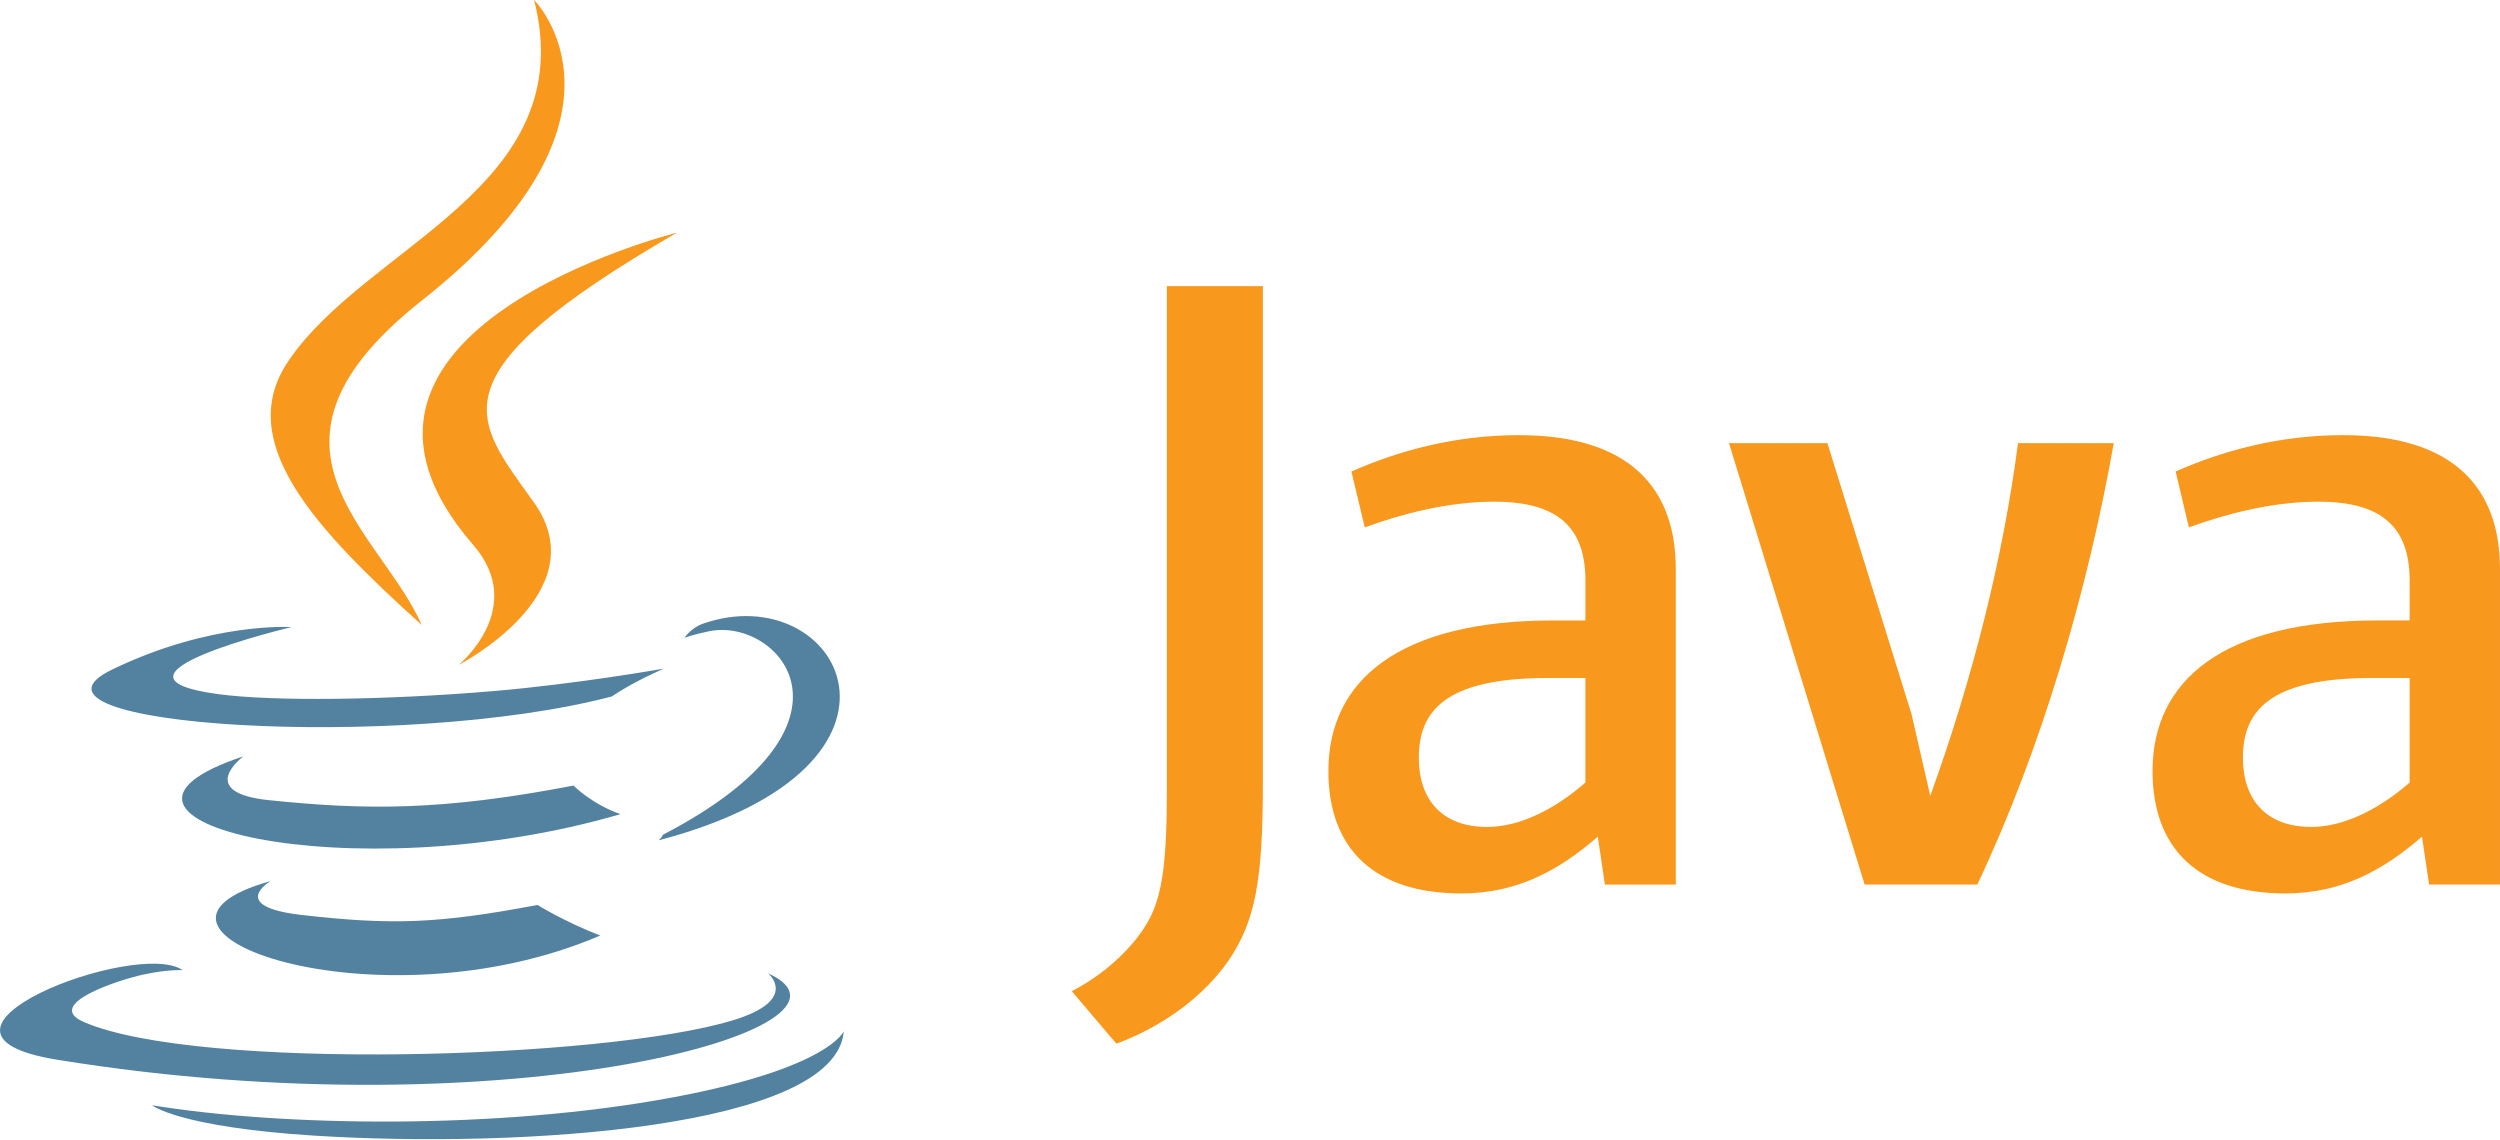
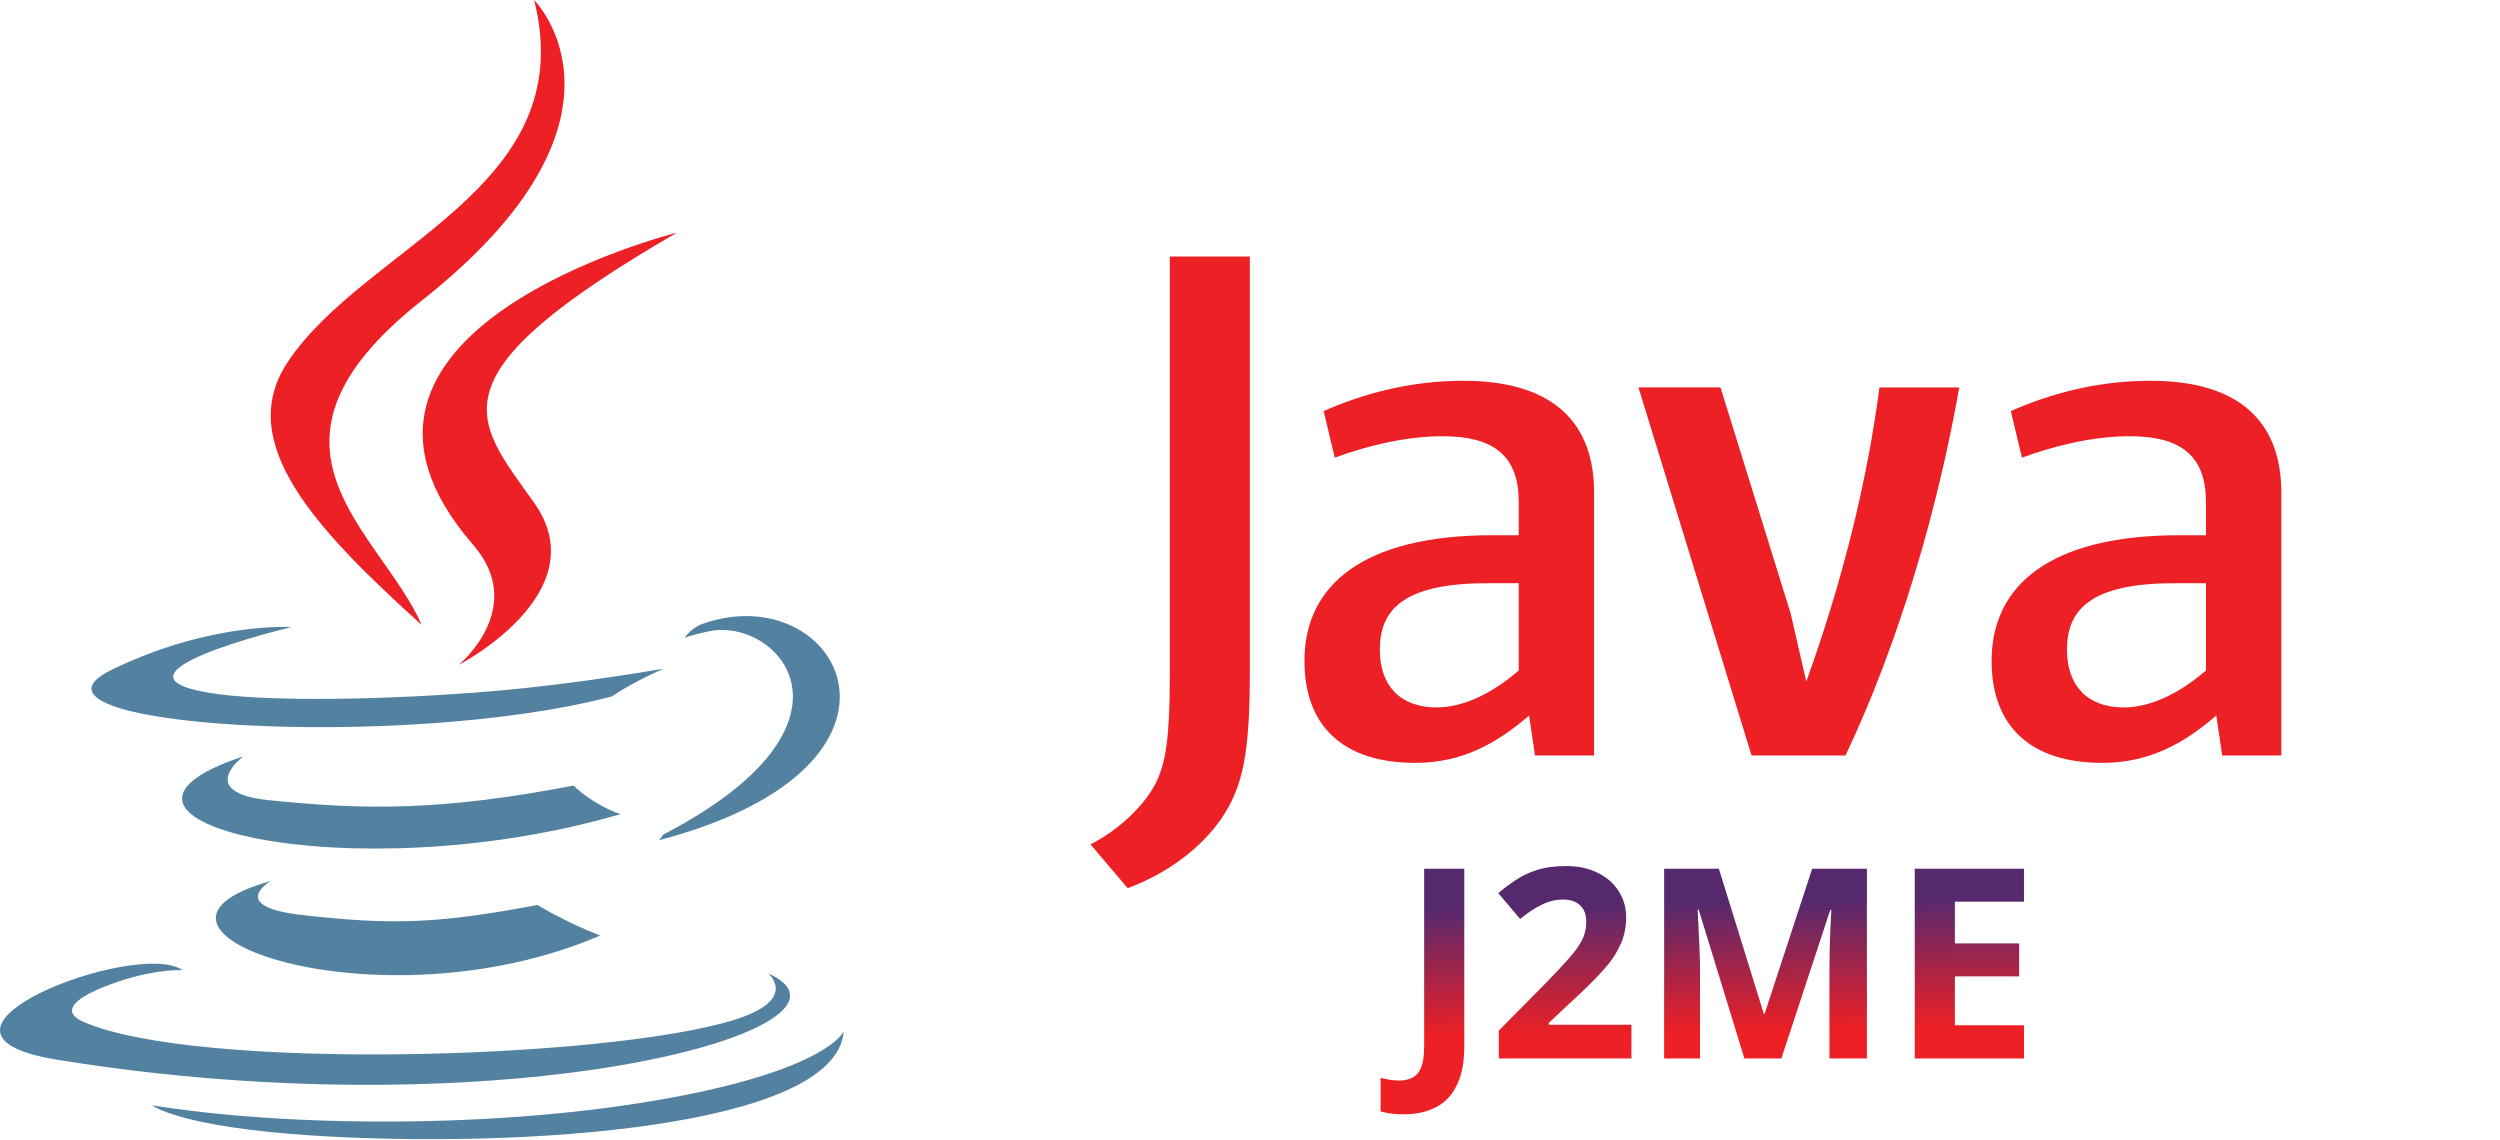
- <svg xmlns="http://www.w3.org/2000/svg" width="212.393mm" height="96.782mm" viewBox="0 0 212.393 96.782" version="1.1" id="svg408">
-   <defs id="defs405" />
+ <svg xmlns="http://www.w3.org/2000/svg" xmlns:xlink="http://www.w3.org/1999/xlink" width="212.393mm" height="96.782mm" viewBox="0 0 212.393 96.782" version="1.1" id="svg408" xml:space="preserve">
+   <defs id="defs405">
+     <linearGradient id="linearGradient1201">
+       <stop style="stop-color:#ec2025;stop-opacity:1;" offset="0" id="stop1197" />
+       <stop style="stop-color:#56296f;stop-opacity:1;" offset="1" id="stop1199" />
+     </linearGradient>
+     <linearGradient xlink:href="#linearGradient1201" id="linearGradient1203" x1="-220.577" y1="-89.632" x2="-220.786" y2="-100.533" gradientUnits="userSpaceOnUse" gradientTransform="translate(-14.29894,-5.735803)" />
+   </defs>
  <g id="layer1" transform="translate(376.7686,183.0476)">
    <path d="m -353.778,-108.195 c 0,0 -3.699,2.151 2.632,2.879 7.67,0.875 11.59,0.75 20.042,-0.85 0,0 2.222,1.393 5.326,2.6 -18.948,8.121 -42.882,-0.47 -28,-4.629 m -2.315,-10.597 c 0,0 -4.149,3.071 2.187,3.726 8.193,0.845 14.664,0.914 25.86,-1.242 0,0 1.549,1.57 3.984,2.429 -22.909,6.699 -48.425,0.528 -32.031,-4.913" fill="#5382a1" id="path2" style="display:inline;stroke-width:0.261" />
-     <path d="m -336.575,-136.768 c 4.669,5.375 -1.227,10.212 -1.227,10.212 0,0 11.855,-6.12 6.41,-13.783 -5.085,-7.147 -8.984,-10.697 12.125,-22.94 0,0 -33.135,8.276 -17.309,26.511" fill="#f8981d" id="path4" style="stroke-width:0.261" />
    <path d="m -350.109,-86.57 c 17.506,1.116 44.387,-0.619 45.024,-8.867 0,0 -1.224,3.127 -14.467,5.61 -14.941,2.8 -33.369,2.473 -44.299,0.679 0,-2.61e-4 2.237,1.844 13.743,2.579" style="display:inline;fill:#5382a1;fill-opacity:1;stroke-width:0.469" id="path4161" />
    <path d="m -311.515,-100.357 c 0,0 2.737,2.255 -3.014,4 -10.937,3.313 -45.52,4.314 -55.127,0.132 -3.454,-1.502 3.023,-3.587 5.06,-4.025 2.125,-0.461 3.339,-0.375 3.339,-0.375 -3.841,-2.706 -24.825,5.313 -10.659,7.609 38.632,6.265 70.423,-2.821 60.402,-7.341 m -40.485,-29.415 c 0,0 -17.591,4.178 -6.23,5.696 4.797,0.642 14.361,0.497 23.269,-0.249 7.28,-0.614 14.59,-1.92 14.59,-1.92 0,0 -2.567,1.099 -4.424,2.367 -17.864,4.698 -52.373,2.513 -42.438,-2.293 8.402,-4.061 15.233,-3.601 15.233,-3.601 m 31.557,17.639 c 18.159,-9.436 9.763,-18.504 3.903,-17.283 -1.436,0.299 -2.077,0.558 -2.077,0.558 0,0 0.533,-0.835 1.552,-1.197 11.594,-4.076 20.51,12.022 -3.743,18.397 0,2.6e-4 0.281,-0.251 0.365,-0.476" fill="#5382a1" id="path6" style="stroke-width:0.261" />
-     <path d="m -331.391,-183.048 c 0,0 10.057,10.06 -9.539,25.53 -15.714,12.409 -3.583,19.485 -0.007,27.569 -9.172,-8.276 -15.903,-15.561 -11.388,-22.341 6.628,-9.953 24.99,-14.778 20.933,-30.758" fill="#f8981d" id="path8" style="display:inline;stroke-width:0.261" />
-     <path d="m -242.076,-116.56 c -2.782,2.413 -5.72,3.768 -8.357,3.768 -3.764,0 -5.797,-2.257 -5.797,-5.877 0,-3.916 2.179,-6.778 10.919,-6.778 h 3.234 v 8.887 m 7.677,8.661 v -26.811 c 0,-6.849 -3.906,-11.368 -13.325,-11.368 -5.498,0 -10.315,1.358 -14.229,3.089 l 1.13,4.746 c 3.082,-1.131 7.072,-2.184 10.988,-2.184 5.425,0 7.76,2.184 7.76,6.701 v 3.389 h -2.708 c -13.182,0 -19.128,5.117 -19.128,12.797 0,6.628 3.919,10.396 11.297,10.396 4.743,0 8.283,-1.958 11.593,-4.823 l 0.601,4.07 h 6.023 z m 25.62,0 h -9.575 l -11.523,-37.5 h 8.361 l 7.15,23.04 1.589,6.929 c 3.617,-10.019 6.175,-20.183 7.455,-29.97 h 8.133 c -2.179,12.349 -6.1,25.903 -11.592,37.5 m 36.729,-8.661 c -2.787,2.413 -5.731,3.768 -8.368,3.768 -3.757,0 -5.796,-2.257 -5.796,-5.877 0,-3.916 2.184,-6.778 10.924,-6.778 h 3.24 v 8.887 m 7.676,8.661 v -26.811 c 0,-6.849 -3.916,-11.368 -13.323,-11.368 -5.502,0 -10.32,1.358 -14.233,3.089 l 1.128,4.746 c 3.084,-1.131 7.081,-2.184 10.994,-2.184 5.422,0 7.759,2.184 7.759,6.701 v 3.389 h -2.712 c -13.186,0 -19.13,5.117 -19.13,12.797 0,6.628 3.916,10.396 11.292,10.396 4.745,0 8.284,-1.958 11.6,-4.823 l 0.603,4.07 h 6.023 z m -107.954,6.368 c -2.188,3.195 -5.723,5.723 -9.593,7.153 l -3.79,-4.46 c 2.945,-1.511 5.471,-3.952 6.645,-6.226 1.015,-2.022 1.435,-4.628 1.435,-10.86 v -42.812 h 8.156 v 42.225 c -5.2e-4,8.332 -0.666,11.697 -2.854,14.979" fill="#5382a1" id="path10" style="display:inline;fill:#f8981d;fill-opacity:1;stroke-width:0.441" />
+     <path d="m -336.575,-136.768 c 4.669,5.375 -1.227,10.212 -1.227,10.212 0,0 11.855,-6.12 6.41,-13.783 -5.085,-7.147 -8.984,-10.697 12.125,-22.94 0,0 -33.135,8.276 -17.309,26.511" fill="#f8981d" id="path4" style="stroke-width:0.261;fill:#ec2025;fill-opacity:1" transform="translate(8.1249999e-6)" />
+     <path d="m -331.391,-183.048 c 0,0 10.057,10.06 -9.539,25.53 -15.714,12.409 -3.583,19.485 -0.007,27.569 -9.172,-8.276 -15.903,-15.561 -11.388,-22.341 6.628,-9.953 24.99,-14.778 20.933,-30.758" fill="#f8981d" id="path8" style="display:inline;stroke-width:0.261;fill:#ec2025;fill-opacity:1" />
+     <path d="m -247.74,-126.087 c -2.32,2.012 -4.77,3.141 -6.968,3.141 -3.138,0 -4.834,-1.882 -4.834,-4.9 0,-3.265 1.817,-5.652 9.104,-5.652 h 2.697 v 7.41 m 6.401,7.222 v -22.354 c 0,-5.711 -3.257,-9.479 -11.11,-9.479 -4.584,0 -8.6,1.132 -11.864,2.576 l 0.942,3.957 c 2.57,-0.943 5.896,-1.821 9.162,-1.821 4.524,0 6.47,1.821 6.47,5.587 v 2.825 h -2.258 c -10.991,0 -15.949,4.266 -15.949,10.67 0,5.527 3.267,8.668 9.419,8.668 3.954,0 6.906,-1.633 9.666,-4.022 l 0.501,3.393 h 5.022 z m 21.361,0 h -7.983 l -9.608,-31.267 h 6.971 l 5.962,19.211 1.325,5.778 c 3.016,-8.353 5.149,-16.828 6.216,-24.988 h 6.782 c -1.817,10.296 -5.086,21.597 -9.665,31.267 m 30.624,-7.222 c -2.324,2.012 -4.778,3.141 -6.977,3.141 -3.133,0 -4.832,-1.882 -4.832,-4.9 0,-3.265 1.821,-5.652 9.108,-5.652 h 2.701 v 7.41 m 6.4,7.222 v -22.354 c 0,-5.711 -3.265,-9.479 -11.109,-9.479 -4.588,0 -8.605,1.132 -11.868,2.576 l 0.941,3.957 c 2.571,-0.943 5.904,-1.821 9.166,-1.821 4.52,0 6.469,1.821 6.469,5.587 v 2.825 h -2.261 c -10.994,0 -15.95,4.266 -15.95,10.67 0,5.527 3.265,8.668 9.415,8.668 3.957,0 6.907,-1.633 9.672,-4.022 l 0.503,3.393 h 5.022 z m -90.011,5.31 c -1.825,2.664 -4.772,4.772 -7.998,5.964 l -3.16,-3.719 c 2.456,-1.26 4.562,-3.295 5.541,-5.191 0.846,-1.686 1.197,-3.859 1.197,-9.055 v -35.696 h 6.8 v 35.207 c -4.4e-4,6.947 -0.556,9.753 -2.379,12.49" fill="#5382a1" id="path10" style="display:inline;fill:#ec2025;fill-opacity:1;stroke-width:0.368" />
+     <g aria-label="J2ME" id="text1122" style="font-weight:bold;font-size:22.578px;line-height:1.25;-inkscape-font-specification:'sans-serif, Bold';fill:url(#linearGradient1203);stroke-width:0.265">
+       <path d="m -257.47,-88.38 q -0.655,0 -1.151,-0.068 -0.497,-0.068 -0.858,-0.181 v -2.845 q 0.361,0.09 0.768,0.158 0.384,0.068 0.835,0.068 0.587,0 1.061,-0.226 0.497,-0.226 0.768,-0.858 0.271,-0.61 0.271,-1.806 v -15.105 h 3.409 v 15.082 q 0,2.077 -0.655,3.342 -0.632,1.287 -1.784,1.851 -1.151,0.587 -2.664,0.587 z" id="path3005" />
+       <path d="m -238.166,-93.122 h -11.266 v -2.371 l 4.041,-4.087 q 1.219,-1.264 1.964,-2.1 0.745,-0.858 1.084,-1.535 0.339,-0.7 0.339,-1.49 0,-0.971 -0.542,-1.445 -0.519,-0.474 -1.422,-0.474 -0.926,0 -1.806,0.429 -0.881,0.429 -1.851,1.219 l -1.851,-2.19 q 0.677,-0.587 1.468,-1.106 0.79,-0.542 1.806,-0.858 1.039,-0.339 2.484,-0.339 1.58,0 2.709,0.587 1.151,0.564 1.761,1.558 0.632,0.971 0.632,2.213 0,1.332 -0.542,2.438 -0.519,1.106 -1.535,2.19 -0.993,1.084 -2.416,2.393 l -2.077,1.942 v 0.158 h 7.022 z" id="path3007" />
+       <path d="m -228.57,-93.122 -3.883,-12.644 h -0.09 q 0.023,0.452 0.068,1.355 0.045,0.903 0.09,1.942 0.045,1.039 0.045,1.851 v 7.496 h -3.048 v -16.121 h 4.651 l 3.816,12.327 h 0.068 l 4.041,-12.327 h 4.651 v 16.121 h -3.183 v -7.631 q 0,-0.768 0.023,-1.761 0.045,-0.993 0.068,-1.874 0.045,-0.903 0.068,-1.355 h -0.09 l -4.154,12.621 z" id="path3009" />
+       <path d="m -204.818,-93.122 h -9.279 v -16.121 h 9.279 v 2.8 h -5.87 v 3.545 h 5.464 v 2.8 h -5.464 v 4.154 h 5.87 z" id="path3011" />
+     </g>
  </g>
</svg>
